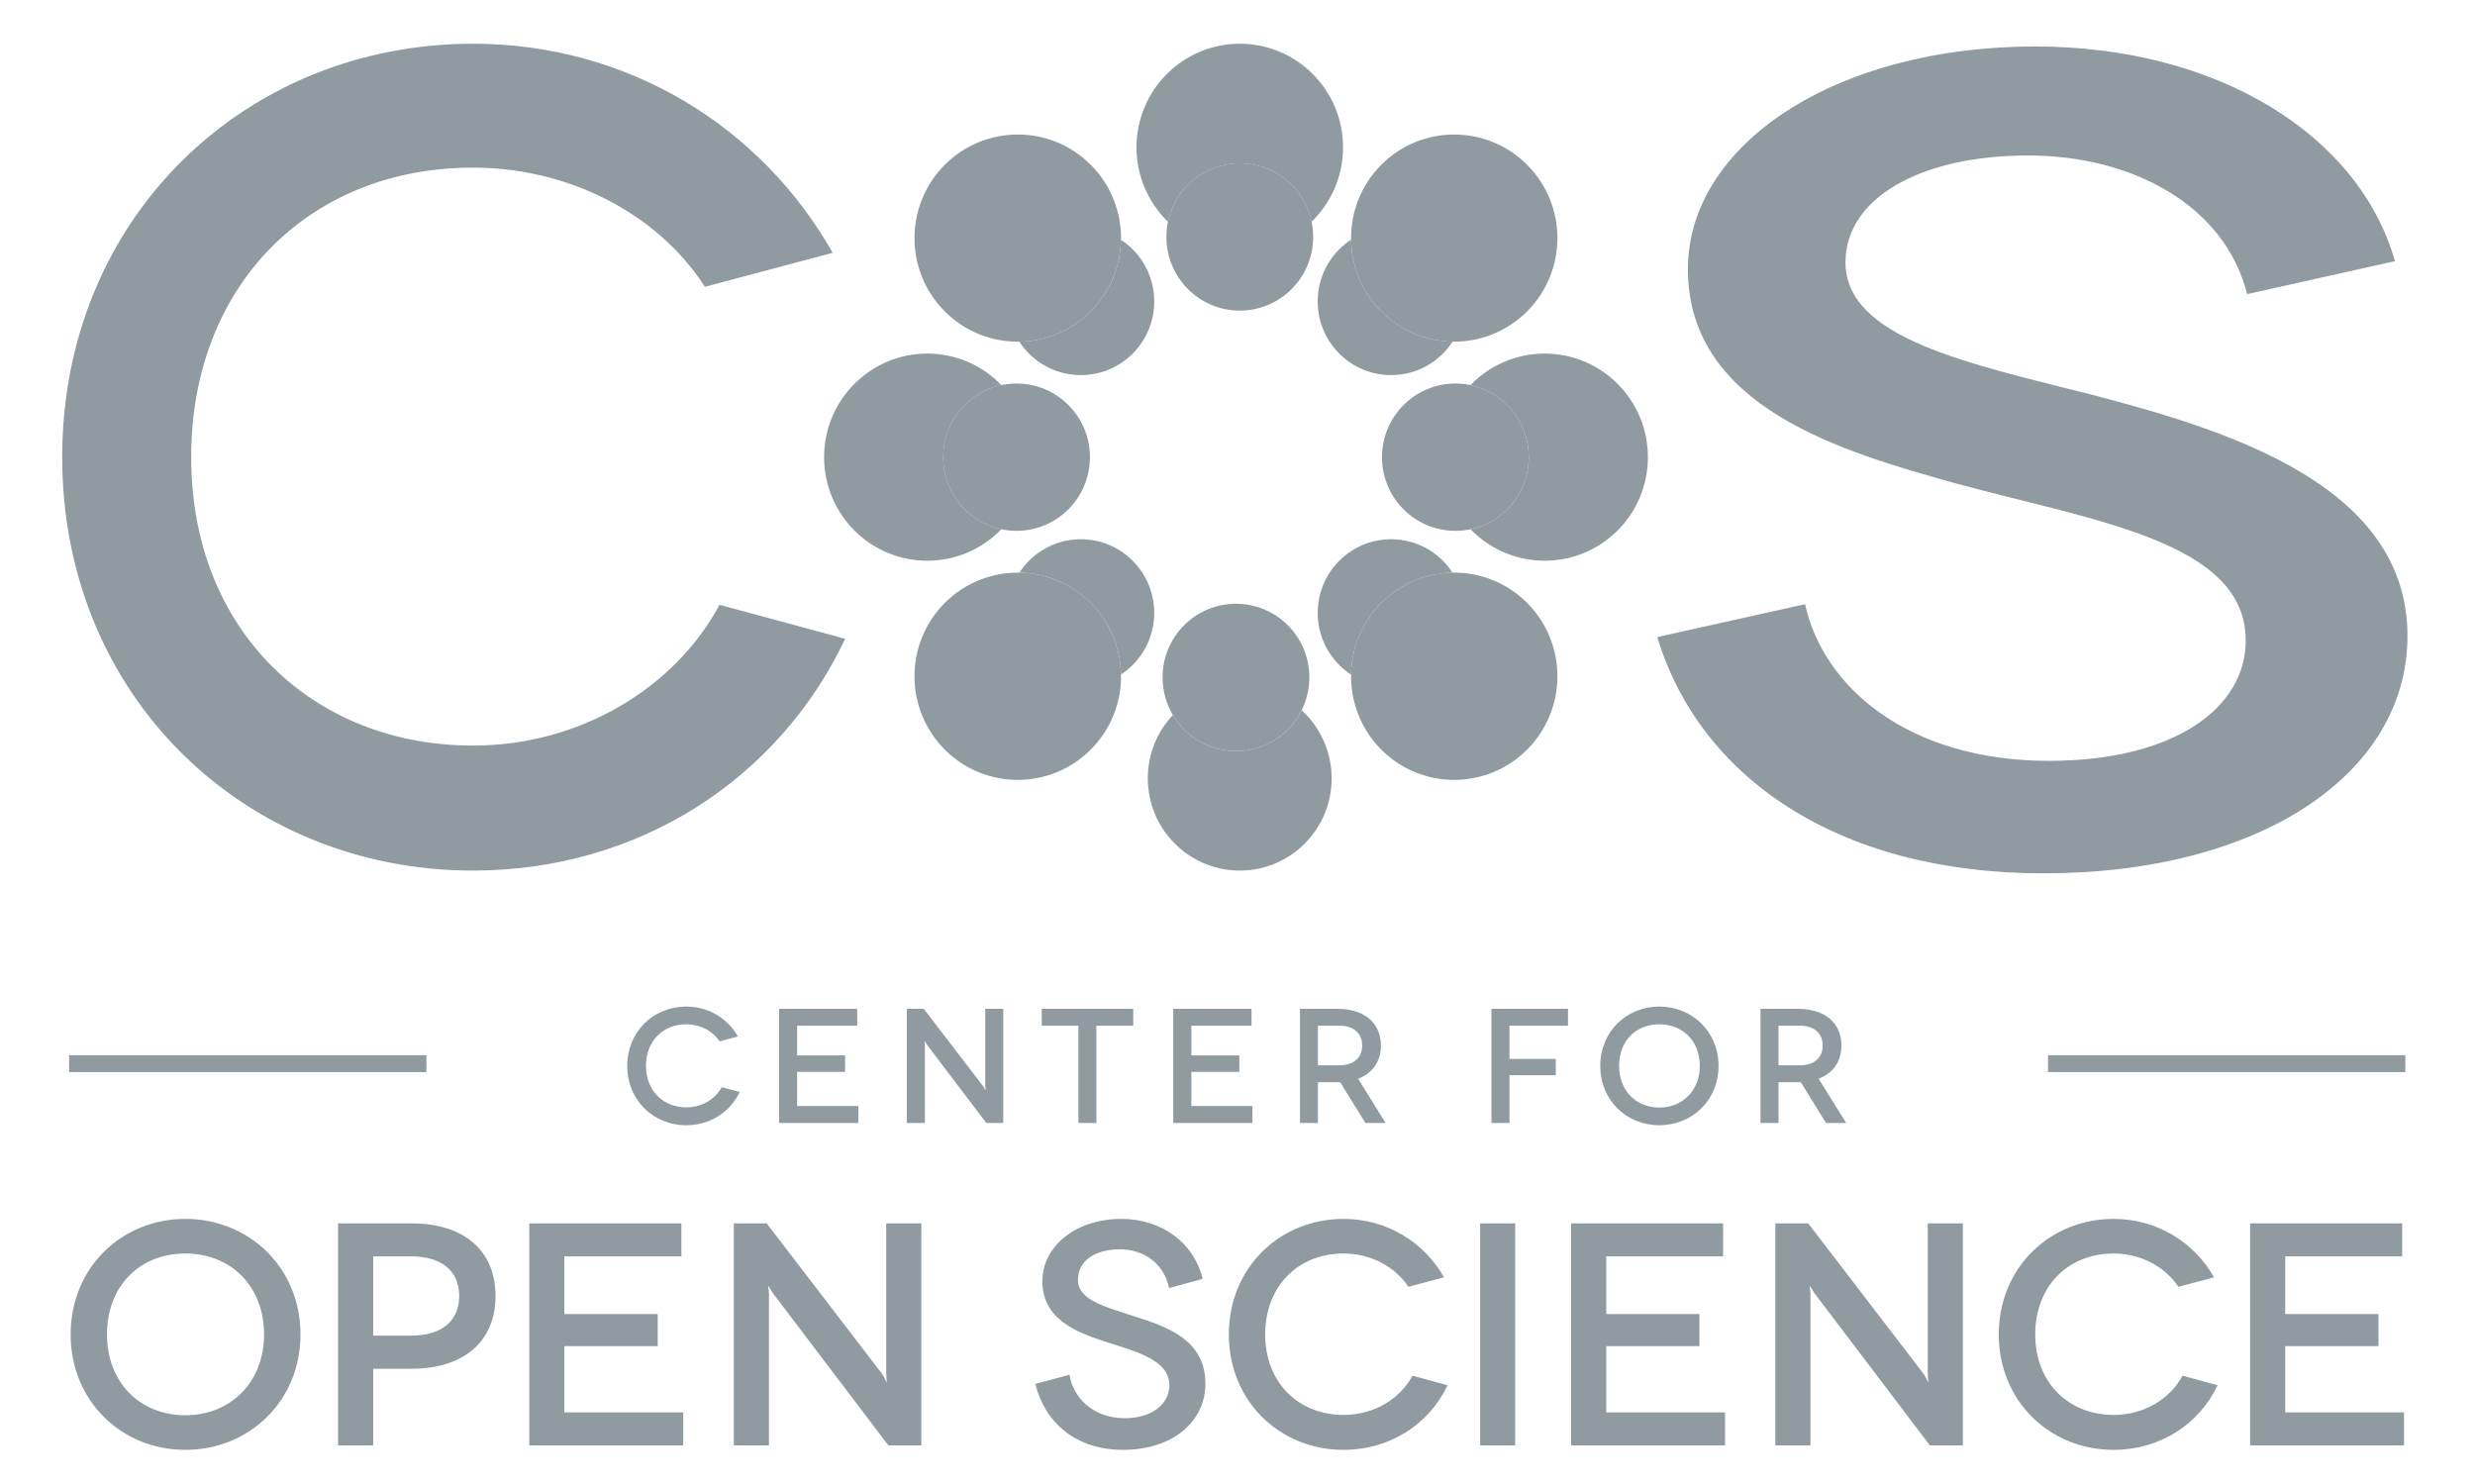
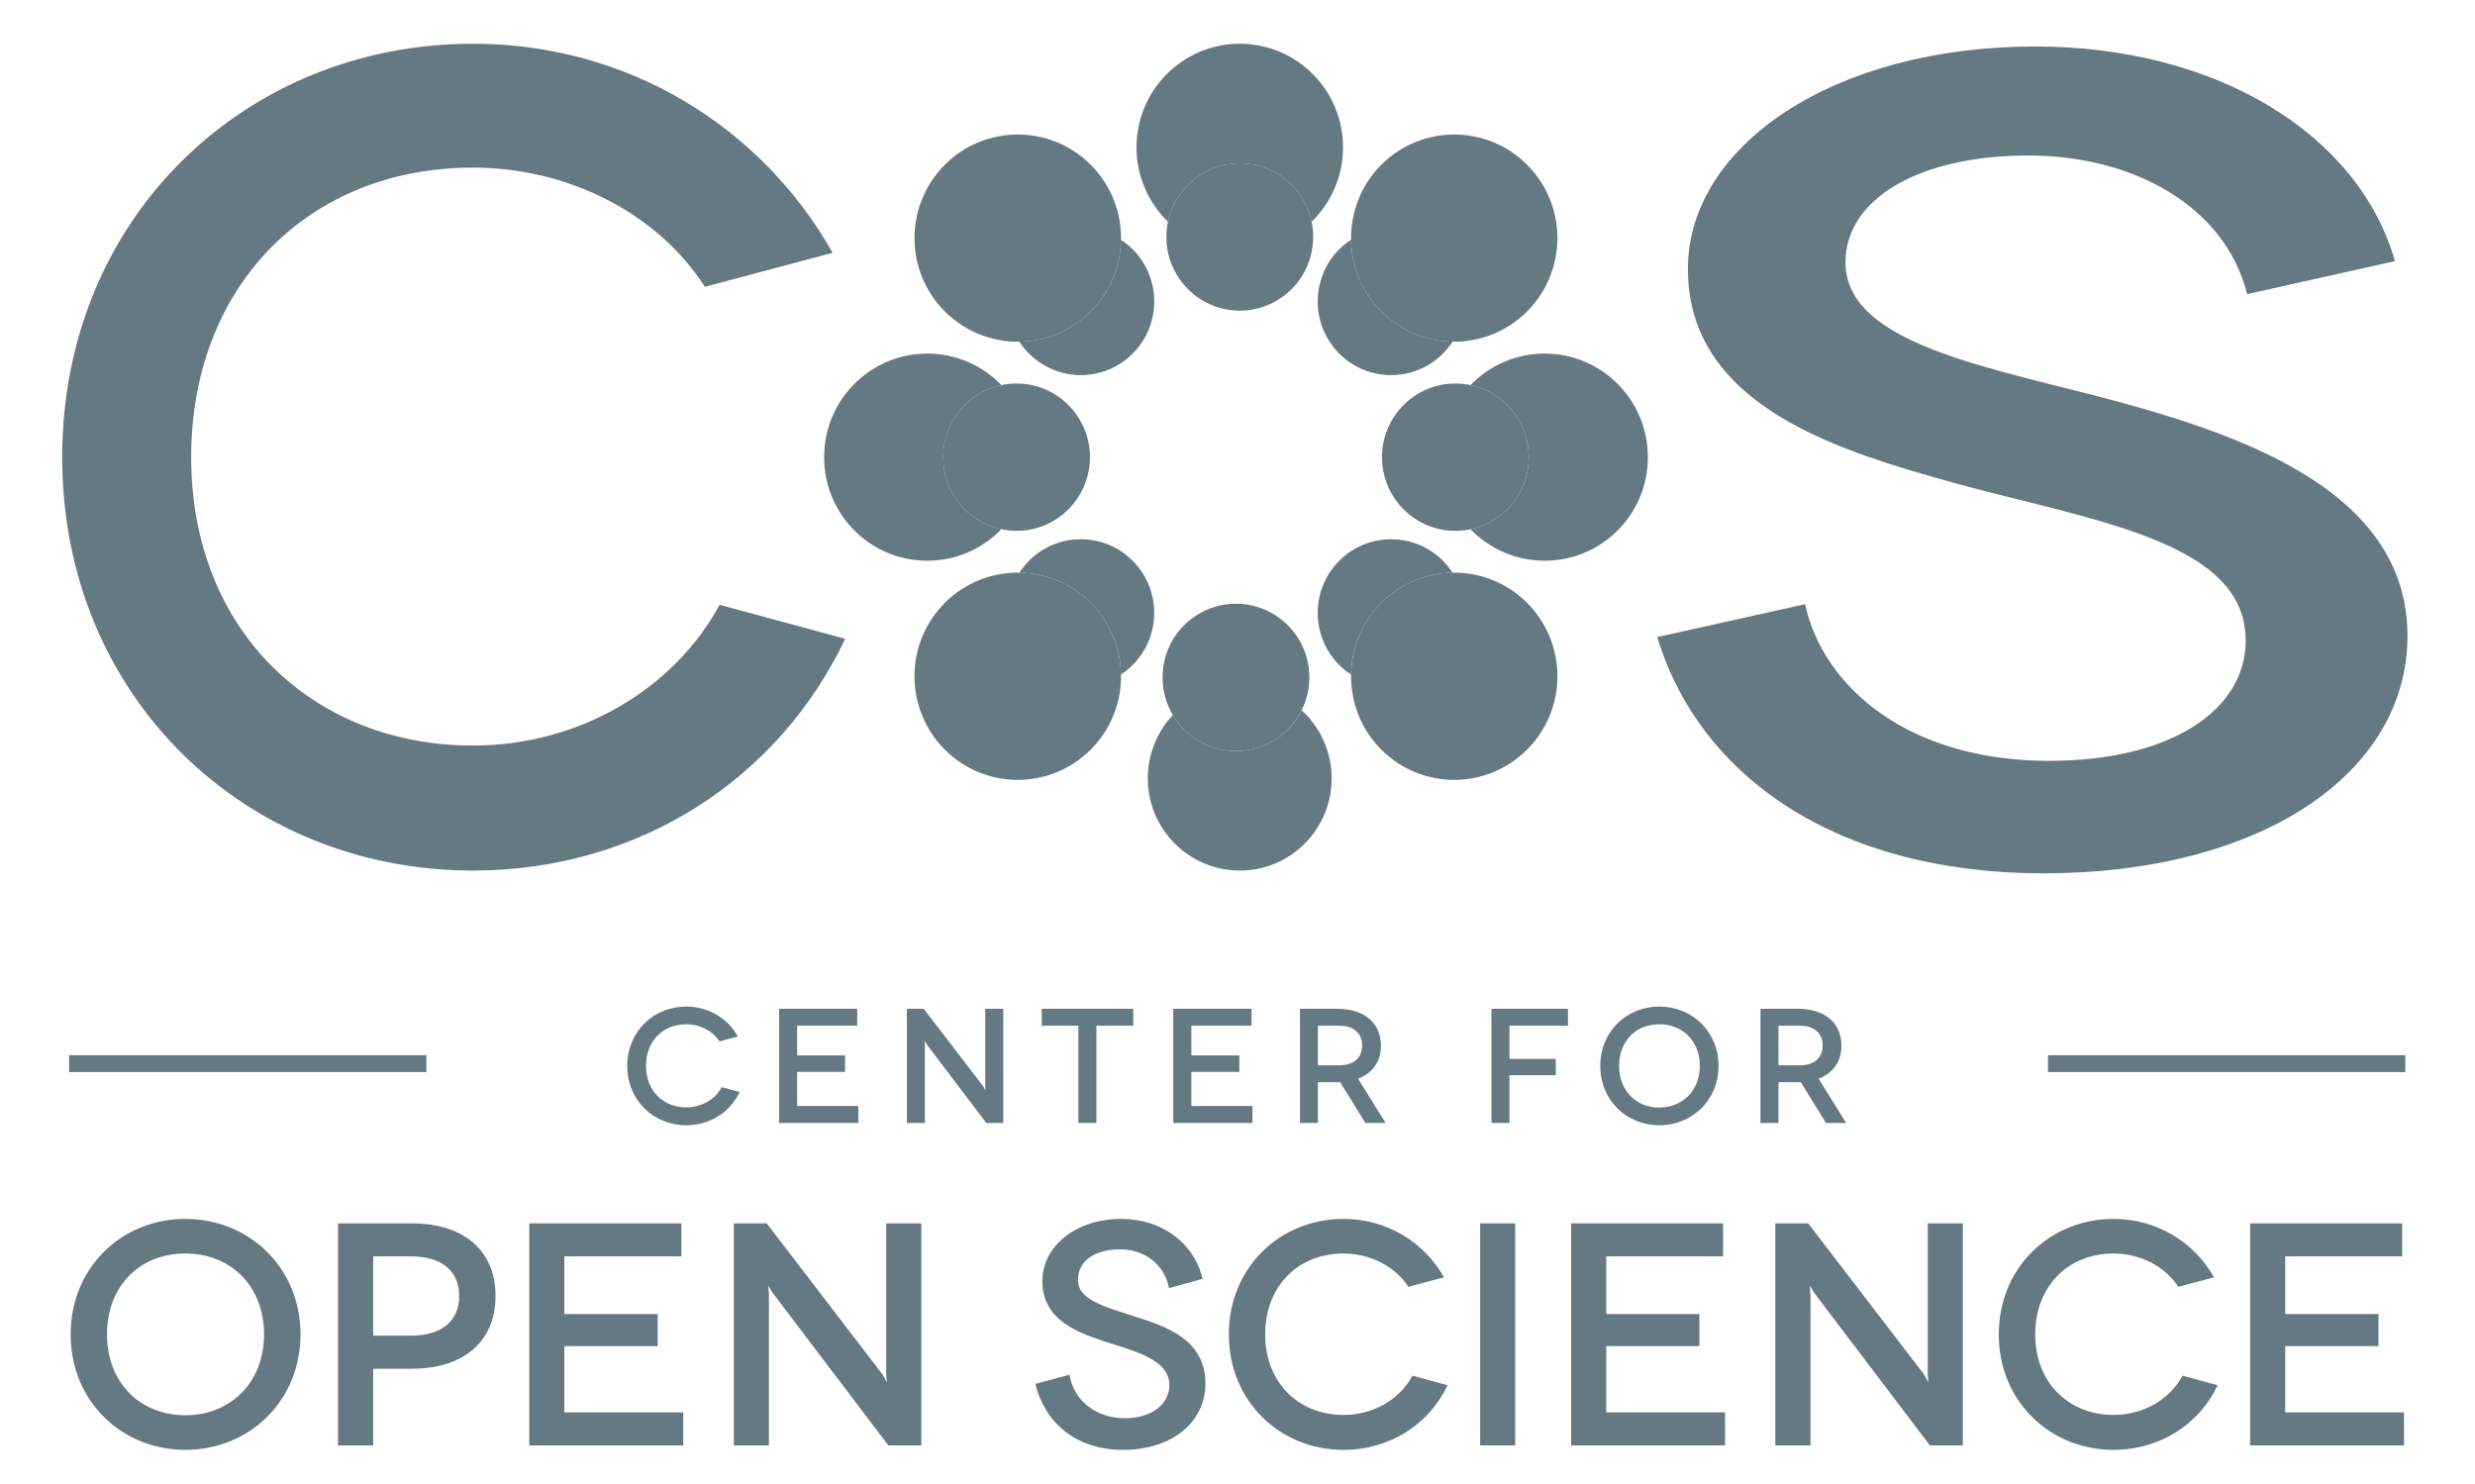
<svg xmlns="http://www.w3.org/2000/svg" enable-background="new 0 0 1075.551 644.858" viewBox="0 0 1075.551 644.858">
-   <g fill="#8f9ba1" transform="matrix(1.25 0 0 -1.25 0 644.8579)">
+   <g fill="#647982" transform="matrix(1.25 0 0 -1.25 0 644.8579)">
    <path d="m164.415 500.684c-79.067 0-142.791-60.437-142.791-143.746 0-83.313 63.724-143.711 142.791-143.711 57.432 0 106.206 31.615 129.414 80.579l-43.669 11.82c-15.734-29.216-48.771-48.942-85.745-48.942-55.466 0-97.954 39.85-97.954 100.254 0 59.616 40.915 100.679 97.954 100.679 33.043 0 64.126-15.773 80.649-41.439l44.412 11.82c-24.781 43.825-71.171 72.686-125.061 72.686zm266.613 0c-19.825 0-35.919-16.133-35.919-36.025 0-10.155 4.204-19.32 10.935-25.869 2.421 11.613 12.693 20.313 24.984 20.313 12.281-.003 22.526-8.7 24.949-20.313 6.731 6.549 10.935 15.713 10.935 25.869 0 19.893-16.062 36.025-35.884 36.025zm276.487-.955c-69.794 0-120.708-34.357-120.708-77.394 0-48.175 53.848-63.581 93.601-74.633 47.985-13.029 100.325-20.148 100.325-54.498 0-23.686-25.226-41.829-68.37-41.829-48.952 0-78.528 25.643-84.825 54.462l-51.383-11.43c14.55-48.175 62.043-82.136 134.262-82.136 75.617 0 126.548 34.75 126.548 82.525 0 51.724-60.588 71.052-109.066 83.693-43.622 11.056-86.311 19.759-86.311 46.217 0 22.109 25.718 37.122 63.521 37.122 36.367 0 68.366-17.402 76.12-48.198l51.383 11.466c-12.615 44.221-62.08 74.633-125.097 74.633zm-353.668-30.611c-9.184 0-18.398-3.511-25.409-10.546-14.017-14.062-14.014-36.855 0-50.923 7.154-7.176 16.566-10.692 25.939-10.546.176.002.355.03.531.035.387.012.782.011 1.168.035.562.035 1.103.08 1.663.142.513.056 1.047.099 1.557.177.048.008.094.028.142.035.082.013.166.022.248.035.474.078.944.186 1.416.283.254.052.49.119.743.177.175.04.357.064.531.106 1.075.263 2.133.591 3.185.955.655.227 1.303.442 1.946.708.024.01.046.025.071.035.446.186.905.397 1.345.602.081.038.167.068.248.106.712.338 1.394.71 2.088 1.097.316.176.644.344.955.531.238.143.472.311.708.46.215.136.425.248.637.389.43.284.854.58 1.274.885.102.074.217.137.319.212.533.396 1.042.81 1.557 1.239.865.719 1.703 1.487 2.513 2.3.507.509.98 1.026 1.451 1.557.327.369.646.718.955 1.097.016.02.019.051.035.071.357.439.729.893 1.062 1.345.025.034.046.072.071.106.016.021.02.049.035.071.653.897 1.245 1.82 1.805 2.76.191.321.386.63.566.955.099.179.223.351.318.531.271.51.498 1.037.743 1.557s.489 1.064.708 1.592.409 1.056.602 1.592c.164.457.351.919.495 1.38.026.082.046.166.071.248.141.461.267.915.389 1.38.022.084.049.164.071.248.003.011-.002.024 0 .035.137.538.242 1.085.354 1.628.097.472.205.94.283 1.416.014.083.022.165.035.248.088.558.151 1.102.212 1.663.123 1.122.194 2.27.212 3.397.008-.006.027.006.035 0 .149 9.408-3.354 18.868-10.51 26.046-7.006 7.037-16.189 10.548-25.373 10.548zm151.709 0c-9.186 0-18.364-3.511-25.373-10.546-7.151-7.18-10.624-16.638-10.475-26.046.006-.384.017-.749.035-1.132.009-.18.024-.351.035-.531.035-.563.08-1.137.142-1.699.056-.516.099-1.044.177-1.557.127-.834.31-1.653.495-2.477.072-.319.132-.638.212-.955.024-.095.046-.188.071-.283.107-.407.233-.8.354-1.203.117-.389.224-.782.354-1.168.039-.116.066-.238.106-.354.141-.404.304-.803.46-1.203.055-.14.12-.285.177-.425.034-.083.072-.165.106-.248.192-.466.353-.921.566-1.38.138-.299.278-.589.425-.885.112-.226.237-.448.354-.672.032-.062.074-.115.106-.177.245-.461.512-.927.779-1.38.104-.176.211-.356.318-.531.493-.806 1.03-1.598 1.592-2.371.016-.021.02-.049.035-.071.025-.035.045-.072.071-.106.333-.452.705-.906 1.062-1.345.323-.397.649-.781.991-1.168.062-.07.114-.143.177-.212.413-.459.833-.902 1.274-1.345.429-.43.864-.87 1.309-1.274.007-.006.029.006.035 0 .438-.397.892-.796 1.345-1.168.174-.142.355-.286.531-.425.286-.226.558-.457.849-.672.033-.025.073-.046.106-.071.021-.016.05-.02.071-.035.77-.564 1.568-1.098 2.371-1.592.129-.08.259-.17.389-.248.045-.027.096-.044.142-.071.453-.268.883-.532 1.345-.779.069-.037.143-.07.212-.106.441-.231.897-.461 1.345-.672.072-.034.14-.073.212-.106.447-.208.891-.378 1.345-.566.4-.166.799-.345 1.203-.495.219-.082.452-.135.672-.212.12-.042.234-.101.354-.142.384-.13.78-.237 1.168-.354.402-.122.798-.247 1.203-.354.083-.022.164-.049.248-.071.131-.034.258-.074.389-.106.419-.102.852-.196 1.274-.283 1.105-.228 2.208-.408 3.326-.531.559-.061 1.138-.106 1.699-.142.561-.035 1.101-.026 1.663-.035-.006-.008.006-.027 0-.035 9.372-.149 18.789 3.37 25.939 10.546 14.01 14.069 14.017 36.858 0 50.923-7.003 7.035-16.185 10.546-25.371 10.546zm-183.169-76.155c-19.821 0-35.883-16.133-35.883-36.025 0-19.895 16.062-35.99 35.883-35.99 10.099 0 19.205 4.2 25.727 10.935-11.555 2.446-20.207 12.731-20.207 25.055 0 12.343 8.67 22.626 20.242 25.055-6.523 6.762-15.645 10.97-25.762 10.97zm214.629 0c-10.118 0-19.273-4.204-25.798-10.97 11.57-2.43 20.27-12.721 20.277-25.055-.007-12.331-8.688-22.613-20.242-25.055 6.522-6.738 15.662-10.935 25.762-10.935 19.821 0 35.883 16.094 35.883 35.99.001 19.893-16.061 36.025-35.882 36.025zm-183.169-76.155c-9.184 0-18.398-3.513-25.409-10.546-14.017-14.07-14.017-36.889 0-50.959 14.021-14.061 36.768-14.061 50.782 0 7.163 7.187 10.665 16.661 10.51 26.081-.008-.006-.027.006-.035 0-.018 1.129-.09 2.239-.212 3.362-.056.515-.134 1.044-.212 1.557-.007.046.007.095 0 .142-.013.082-.022.165-.035.248-.078.476-.186.943-.283 1.415-.111.544-.217 1.089-.354 1.628-.002.011.002.024 0 .035-.125.491-.279.964-.425 1.451-.017.057-.018.12-.035.177-.025.081-.045.167-.071.248-.145.462-.332.923-.495 1.38-.149.417-.295.826-.46 1.239-.047.118-.093.237-.142.354-.048.116-.092.239-.142.354-.175.412-.375.832-.566 1.239-.489 1.041-1.033 2.044-1.628 3.043-.56.941-1.152 1.863-1.805 2.76-.04.055-.066.122-.106.177-.335.454-.703.903-1.062 1.345-.016.02-.019.051-.035.071-.753.922-1.548 1.793-2.406 2.654-.432.433-.862.867-1.309 1.274-.007.006-.029-.006-.035 0-.386.35-.771.696-1.168 1.026-.234.195-.47.379-.708.566-.279.221-.565.461-.849.672-.034.025-.072.045-.106.071-.021.016-.049.02-.071.035-.77.564-1.568 1.098-2.371 1.592-.131.081-.257.169-.389.248-.046.027-.095.043-.142.071-.442.262-.894.537-1.345.779-1.017.543-2.06 1.013-3.114 1.451-.4.166-.799.345-1.203.495-.13.049-.259.094-.389.142-.21.076-.426.141-.637.212-.327.111-.661.217-.991.318-.459.141-.916.267-1.38.389-.083.022-.164.049-.248.071-.548.14-1.111.276-1.663.389-1.105.227-2.208.408-3.326.531-.559.061-1.137.107-1.699.142-.179.011-.351.027-.531.035-.382.018-.75.029-1.132.035-.193.005-.377.001-.568.001zm151.142 0c-.562-.009-1.138-.035-1.699-.071-.561-.035-1.14-.08-1.699-.142-1.118-.123-2.222-.303-3.326-.531-.975-.203-1.943-.458-2.902-.743-.127-.038-.263-.067-.389-.106-.425-.132-.853-.277-1.274-.425-.237-.083-.473-.16-.708-.248-.404-.151-.804-.329-1.203-.495-.442-.185-.908-.363-1.345-.566-.073-.034-.14-.072-.212-.106-.457-.217-.895-.435-1.345-.672-.07-.037-.143-.069-.212-.106-.743-.398-1.475-.855-2.194-1.309-.696-.439-1.382-.889-2.053-1.38-.021-.016-.049-.02-.071-.035-.326-.24-.636-.491-.955-.743-.163-.128-.335-.258-.495-.389-.013-.01-.022-.025-.035-.035-.058-.048-.119-.094-.177-.142-.858-.713-1.709-1.494-2.513-2.3-.429-.431-.836-.863-1.239-1.309-.074-.082-.139-.165-.212-.248-.325-.367-.648-.72-.955-1.097-.016-.02-.019-.051-.035-.071-.359-.442-.727-.89-1.062-1.345-.025-.034-.046-.073-.071-.106-.016-.021-.02-.049-.035-.071-.563-.774-1.099-1.565-1.592-2.371-.079-.13-.17-.259-.248-.389-.027-.045-.044-.096-.071-.142-.268-.456-.532-.915-.779-1.38-.032-.06-.075-.117-.106-.177-.236-.452-.456-.921-.672-1.38-.033-.071-.073-.141-.106-.212-.207-.449-.378-.889-.566-1.345-.092-.224-.195-.447-.283-.672-.156-.401-.319-.798-.46-1.203-.04-.116-.067-.238-.106-.354-.126-.374-.24-.755-.354-1.132-.021-.071-.05-.141-.071-.212-.126-.429-.244-.877-.354-1.309-.107-.421-.192-.85-.283-1.274-.048-.224-.097-.447-.142-.672-.007-.036-.028-.07-.035-.106-.082-.426-.146-.846-.212-1.274-.022-.143-.05-.282-.071-.425-.06-.416-.096-.821-.142-1.239-.061-.562-.107-1.135-.142-1.699s-.062-1.134-.071-1.699c-.145-9.41 3.331-18.869 10.475-26.046 14.025-14.065 36.737-14.065 50.746 0 14.017 14.066 14.017 36.893 0 50.959-7.005 7.031-16.188 10.546-25.373 10.546-.191-.002-.374.002-.566-.002zm-52.445-47.844c-4.184-8.42-12.864-14.191-22.861-14.191-9.324 0-17.49 5.029-21.941 12.527-5.396-5.742-8.705-13.498-8.705-22.011 0-17.711 14.338-32.062 31.991-32.062 17.645 0 31.92 14.351 31.92 32.062 0 9.376-4.02 17.81-10.404 23.675zm-213.956-103.015c-11.36 0-20.525-8.662-20.525-20.631s9.165-20.631 20.525-20.631c8.251 0 15.244 4.538 18.579 11.572l-6.264 1.663c-2.261-4.254-7.003-7.007-12.315-7.007-7.969 0-14.014 5.724-14.014 14.403 0 8.565 5.819 14.474 14.014 14.474 4.747 0 9.142-2.258 11.572-5.945l6.37 1.699c-3.56 6.296-10.199 10.403-17.942 10.403zm338.274 0c-11.36 0-20.525-8.662-20.525-20.631s9.165-20.631 20.525-20.631 20.596 8.662 20.596 20.631-9.236 20.631-20.596 20.631zm-306-.778v-39.705h27.532v5.91h-21.268v11.855h16.668v5.733h-16.668v10.333h20.879v5.874zm44.412 0v-39.705h6.264v27.072l-.106 1.522.779-1.309 20.702-27.284h5.874v39.705h-6.264v-26.824l.106-1.628-.743 1.416-20.737 27.036h-5.875zm46.889 0v-5.874h12.74v-33.831h6.264v33.831h12.81v5.874zm45.722 0v-39.705h27.532v5.91h-21.233v11.855h16.668v5.733h-16.668v10.333h20.914v5.874zm44.058 0v-39.705h6.228v14.191h6.688 1.062l8.776-14.191h7.007l-9.555 15.394c5.03 1.929 7.927 5.977 7.927 11.536 0 7.828-5.722 12.775-15.217 12.775zm66.565 0v-39.705h6.264v16.632h16.102v5.662h-16.102v11.536h20.348v5.874h-26.612zm93.53 0v-39.705h6.264v14.191h6.688 1.062l8.776-14.191h7.007l-9.59 15.394c5.03 1.929 7.927 5.977 7.927 11.536 0 7.828-5.687 12.775-15.181 12.775zm-35.176-5.379c8.082 0 14.084-5.795 14.084-14.474 0-8.565-6.003-14.474-14.084-14.474-8.138 0-13.978 5.908-13.978 14.474 0 8.679 5.84 14.474 13.978 14.474zm-118.691-.496h7.431c5.199 0 7.962-2.816 7.962-6.901 0-3.914-2.593-6.865-7.962-6.865h-7.431zm160.131 0h7.432c5.199 0 7.927-2.816 7.927-6.901 0-3.914-2.558-6.865-7.927-6.865h-7.432zm-594.271-10.262v-5.874h124.212v5.874zm687.978 0v-5.874h124.212v5.874zm-647.565-56.904c-22.088 0-39.882-16.892-39.882-40.165s17.794-40.13 39.882-40.13 40.024 16.857 40.024 40.13c0 23.272-17.936 40.165-40.024 40.165zm325.393 0c-15.934 0-27.461-9.6-27.461-21.622 0-13.236 11.758-17.649 20.879-20.737 10.769-3.53 23.285-6.31 23.285-15.465 0-6.508-6.049-11.466-15.5-11.466-10.879 0-18.007 7.059-19.216 15.111l-11.89-3.185c3.297-13.456 14.095-22.931 30.469-22.931 17.143 0 28.664 9.691 28.664 23.038 0 15.442-13.747 19.862-24.736 23.391-10.11 3.309-19.57 5.61-19.57 12.669 0 6.838 6.154 10.616 14.615 10.616 8.242 0 15.299-4.88 17.057-13.483l11.643 3.22c-2.857 12.354-14.063 20.844-28.239 20.844zm77.252 0c-22.088 0-39.882-16.892-39.882-40.165s17.794-40.13 39.882-40.13c16.044 0 29.683 8.794 36.167 22.471l-12.209 3.326c-4.396-8.272-13.628-13.66-23.958-13.66-15.495 0-27.249 11.116-27.249 27.992 0 16.655 11.314 28.133 27.249 28.133 9.231 0 17.817-4.402 22.542-11.572l12.386 3.291c-6.923 12.244-19.873 20.314-34.928 20.314zm267.71 0c-22.088 0-39.918-16.892-39.918-40.165s17.829-40.13 39.918-40.13c16.044 0 29.683 8.794 36.167 22.471l-12.209 3.326c-4.396-8.272-13.628-13.66-23.958-13.66-15.495 0-27.249 11.116-27.249 27.992 0 16.655 11.315 28.133 27.249 28.133 9.231 0 17.781-4.402 22.507-11.572l12.421 3.291c-6.923 12.244-19.873 20.314-34.928 20.314zm-617.273-1.557v-77.182h12.209v26.647h13.412c18.132 0 29.124 9.53 29.124 25.302s-10.992 25.232-29.124 25.232h-25.621zm66.494 0v-77.182h53.507v11.466h-41.333v23.038h32.451v11.147h-32.451v20.065h40.696v11.466zm71.095 0v-77.182h12.209v52.587l-.248 2.973 1.557-2.548 40.201-53.011h11.466v77.181h-12.21v-52.162l.212-3.185-1.415 2.725-40.342 52.622zm259.465 0v-77.182h12.174v77.181h-12.174zm31.636 0v-77.182h53.507v11.466h-41.298v23.038h32.38v11.147h-32.38v20.065h40.625v11.466zm70.989 0v-77.182h12.209v52.587l-.248 2.973 1.557-2.548 40.201-53.011h11.466v77.181h-12.209v-52.162l.212-3.185-1.416 2.725-40.342 52.622zm165.05 0v-77.182h53.507v11.466h-41.298v23.038h32.415v11.147h-32.415v20.065h40.661v11.466zm-717.811-10.475c15.714 0 27.355-11.258 27.355-28.133 0-16.655-11.64-28.098-27.355-28.098-15.824 0-27.249 11.443-27.249 28.098 0 16.875 11.425 28.133 27.249 28.133zm65.291-.991h13.164c10.33 0 16.739-4.832 16.739-13.766 0-8.603-5.969-13.801-16.739-13.801h-13.164z" />
    <path d="m431.014 459.117c-14.091 0-25.513-11.468-25.513-25.608 0-14.146 11.422-25.608 25.513-25.608 14.08 0 25.513 11.462 25.513 25.608 0 14.14-11.433 25.604-25.513 25.608zm38.684-26.579c-1.459-.953-2.841-2.056-4.122-3.34-9.96-9.998-9.968-26.219 0-36.221 9.972-9.998 26.115-9.998 36.079 0 1.28 1.285 2.389 2.682 3.34 4.146-8.989.143-17.936 3.635-24.803 10.518-6.86 6.889-10.353 15.871-10.494 24.897zm-79.999-.024c-.147-9.018-3.634-17.99-10.494-24.874-6.867-6.893-15.823-10.404-24.826-10.542.949-1.457 2.065-2.843 3.34-4.122 9.961-9.998 26.118-9.998 36.079 0 9.968 9.998 9.968 26.212 0 36.221-1.271 1.276-2.65 2.368-4.099 3.317zm-36.292-49.961c-14.091 0-25.513-11.457-25.513-25.608 0-14.143 11.422-25.601 25.513-25.608 14.084 0 25.513 11.466 25.513 25.608.001 14.151-11.429 25.608-25.513 25.608zm152.56 0c-14.088-.004-25.513-11.468-25.513-25.608 0-14.15 11.426-25.616 25.513-25.608 14.091 0 25.506 11.458 25.513 25.608-.008 14.139-11.422 25.608-25.513 25.608zm-130.221-54.13c-6.529 0-13.047-2.509-18.028-7.51-1.271-1.276-2.37-2.67-3.316-4.122 8.994-.141 17.94-3.63 24.803-10.518 6.865-6.888 10.351-15.869 10.494-24.897 1.448.951 2.827 2.064 4.098 3.34 9.961 9.99 9.961 26.192 0 36.197-4.981 5.003-11.522 7.51-18.051 7.51zm107.882 0c-6.528 0-13.065-2.509-18.051-7.51-9.964-10.005-9.964-26.207 0-36.197 1.281-1.285 2.664-2.409 4.122-3.364.136 9.038 3.629 18.029 10.494 24.921 6.862 6.88 15.792 10.371 24.779 10.518-.947 1.452-2.045 2.846-3.316 4.122-4.982 5.001-11.5 7.51-18.028 7.51zm-53.941-22.434c-14.095 0-25.513-11.449-25.513-25.584 0-14.146 11.418-25.632 25.513-25.632 14.081 0 25.513 11.492 25.513 25.632.001 14.135-11.432 25.584-25.513 25.584z" />
  </g>
</svg>
